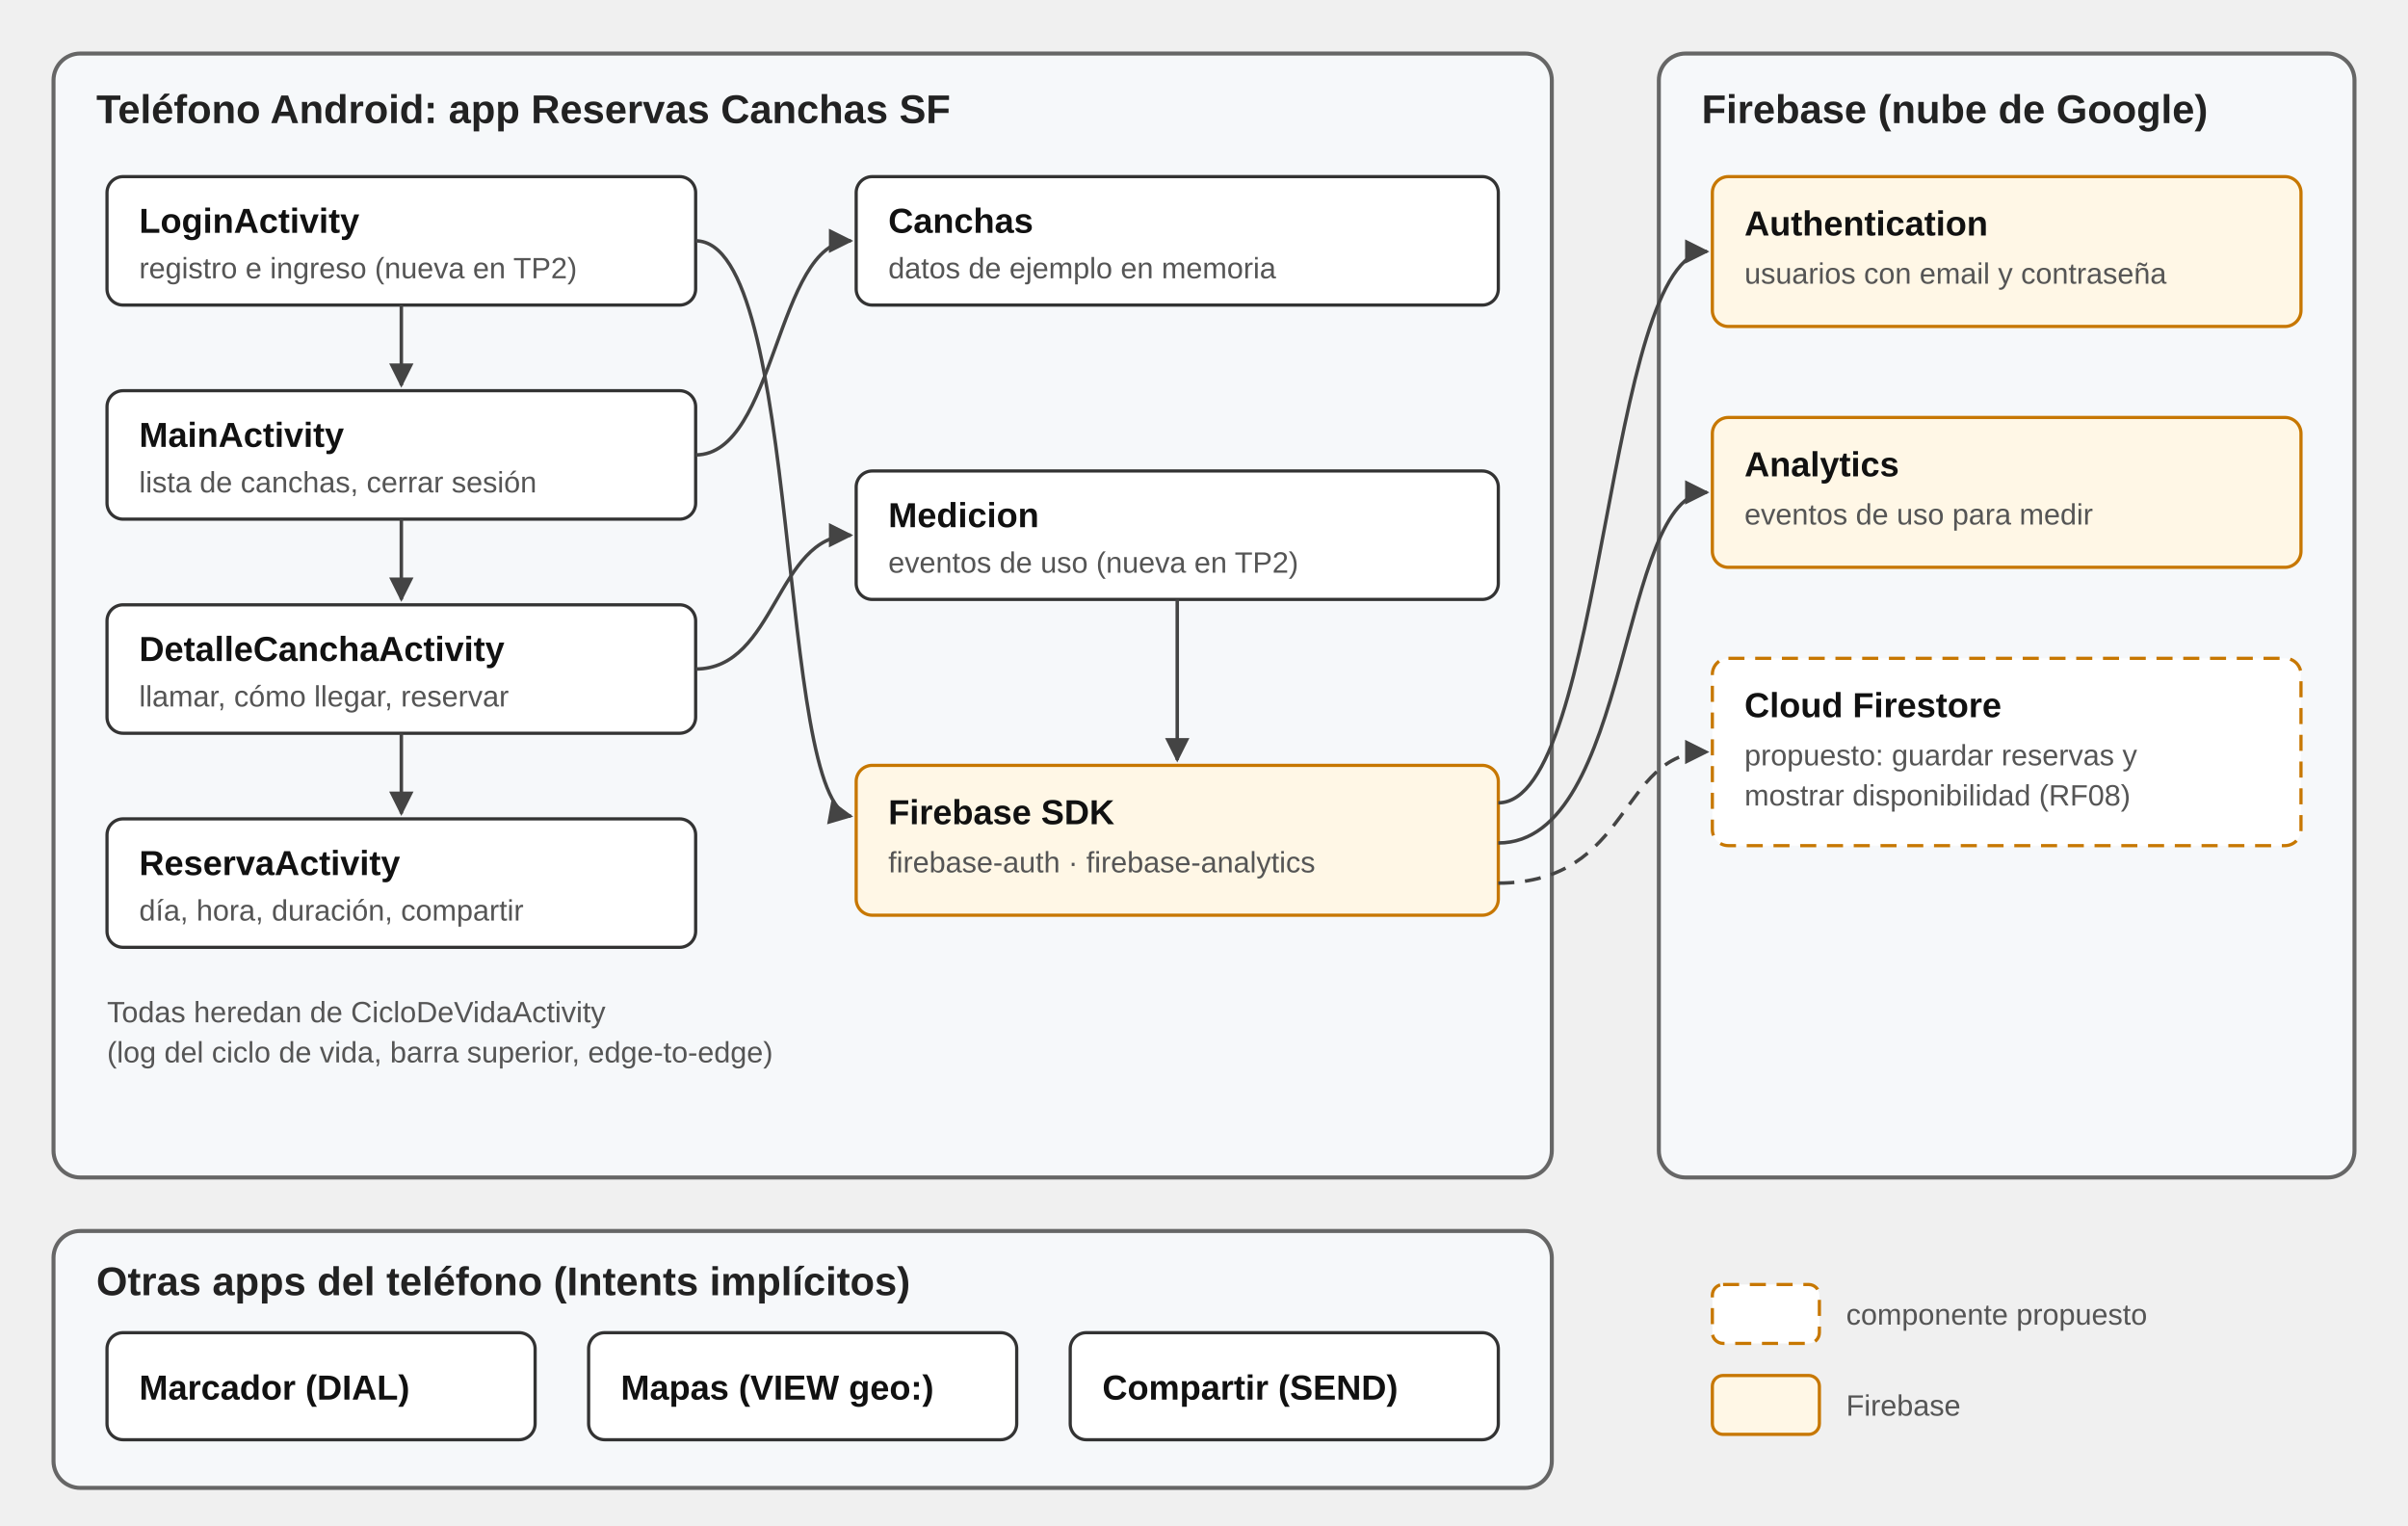
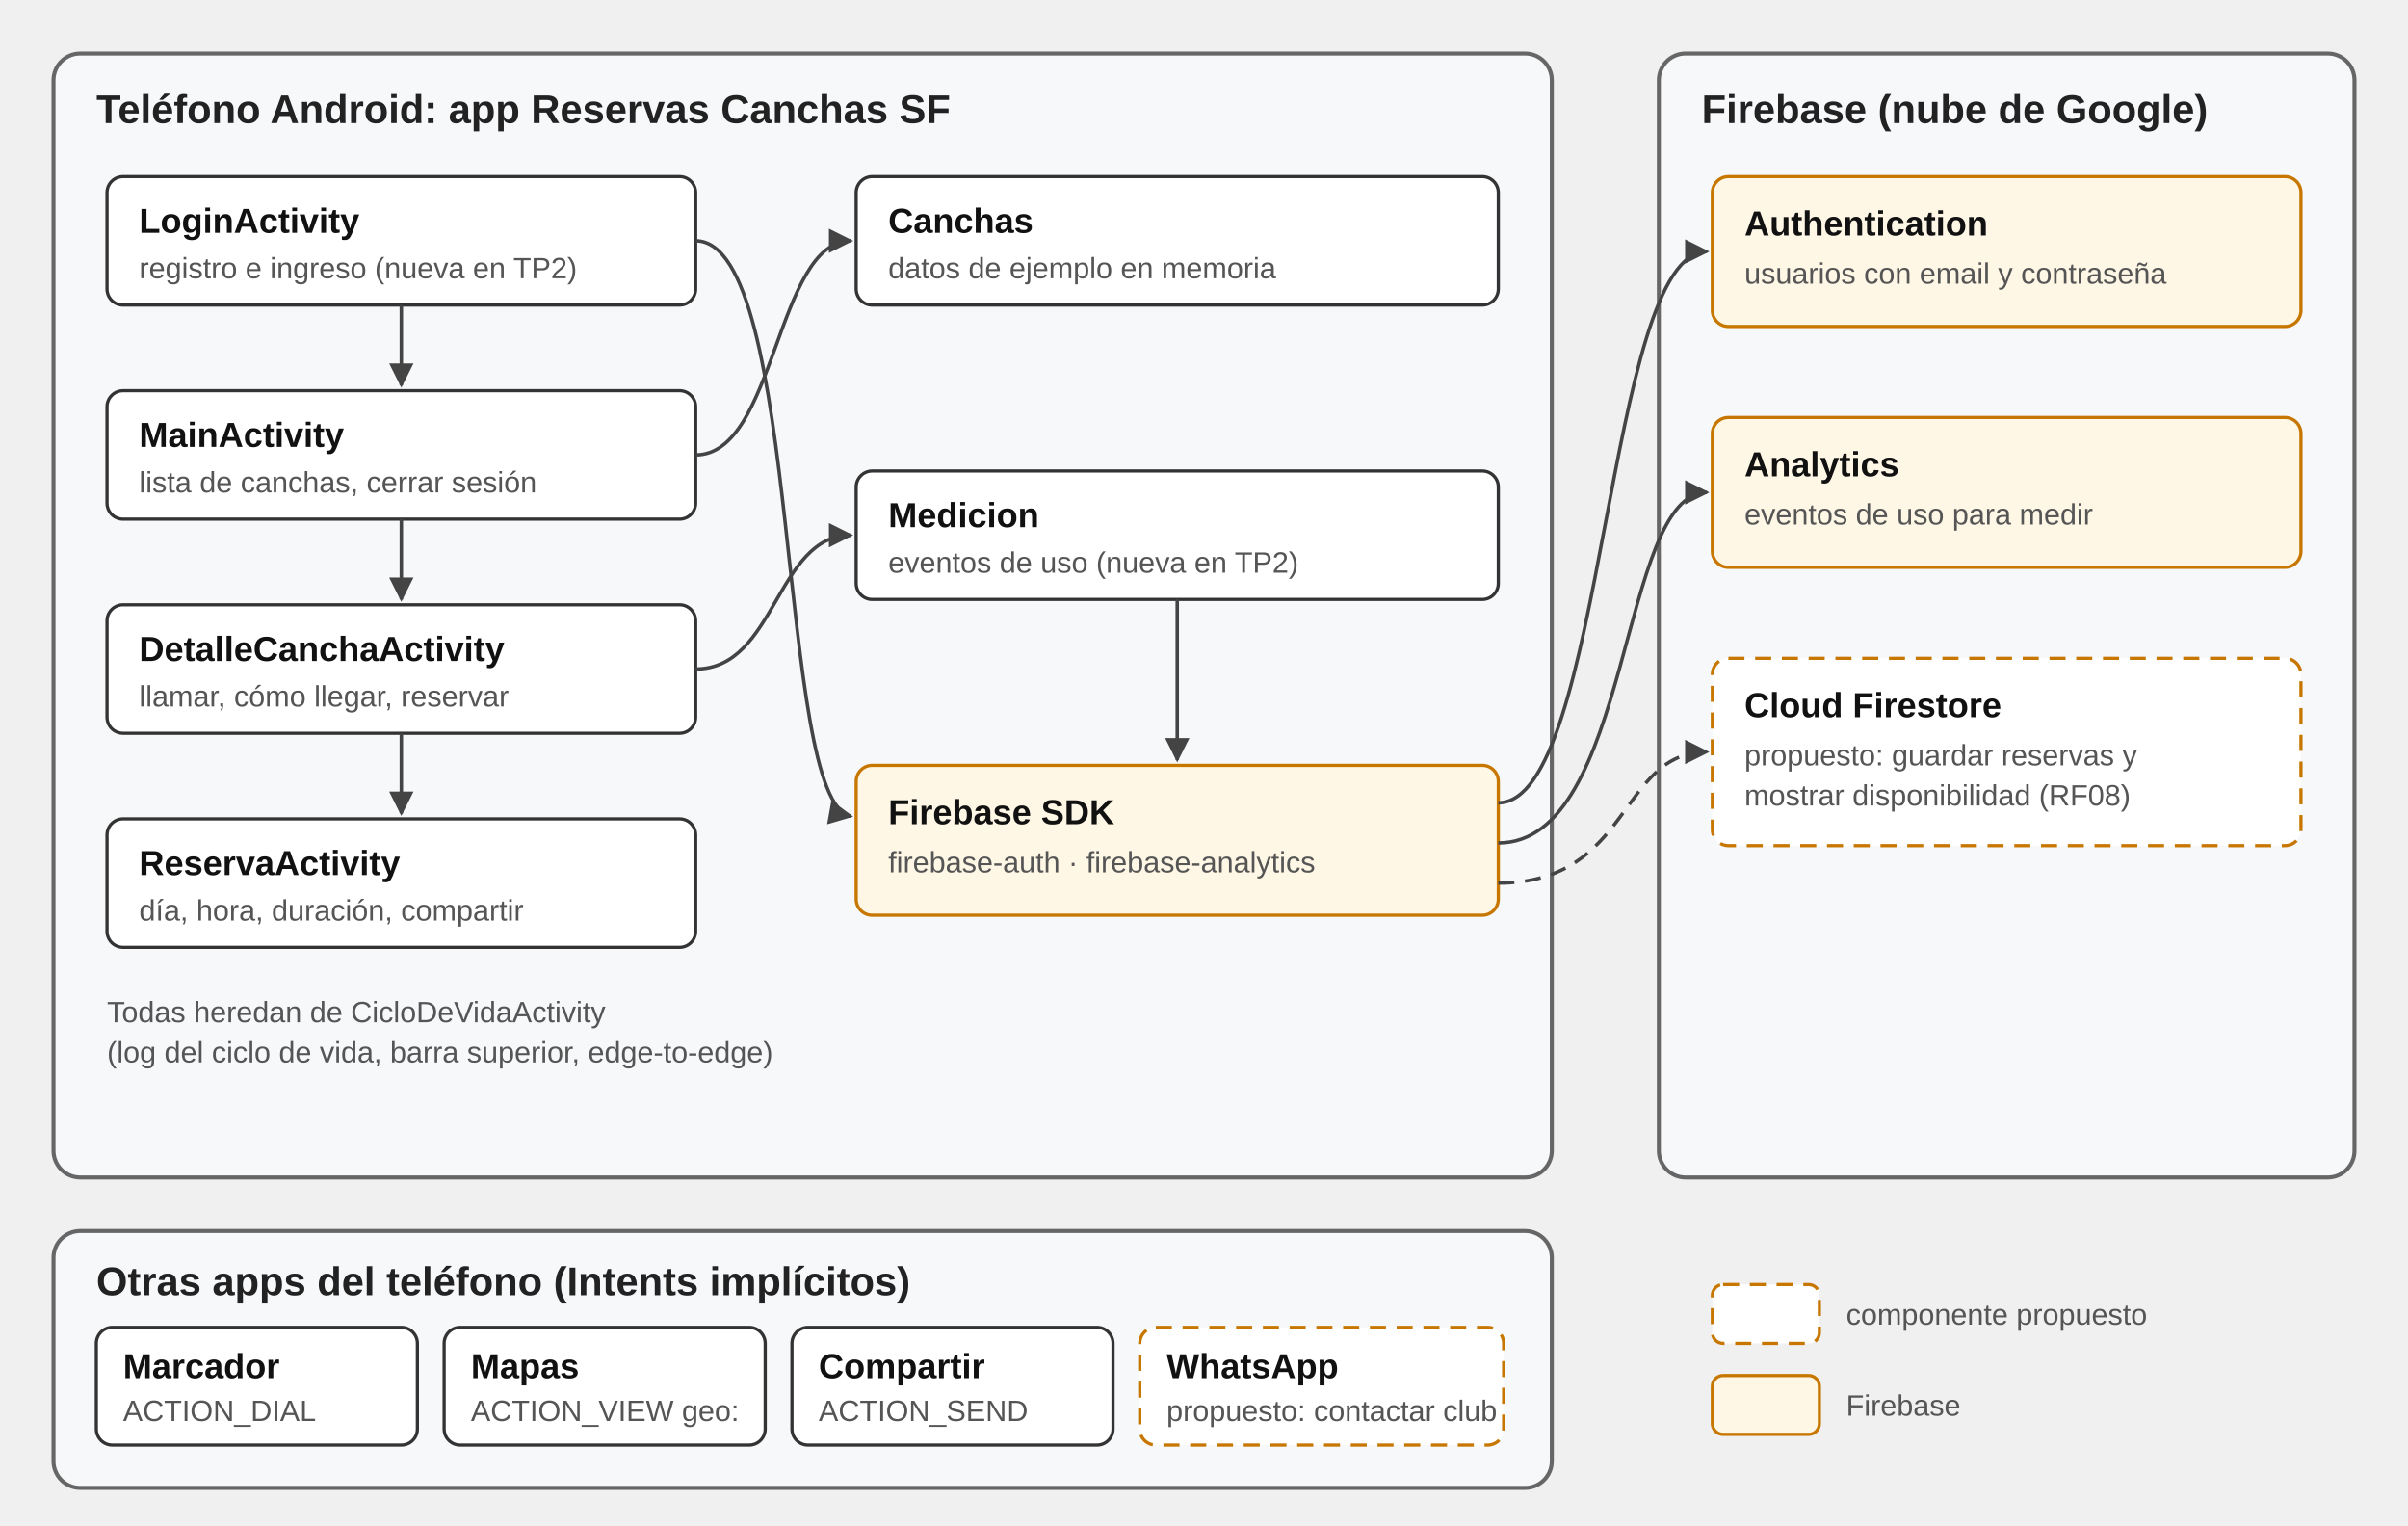
<svg xmlns="http://www.w3.org/2000/svg" viewBox="0 0 900 570" font-family="Segoe UI, Arial, sans-serif">
  <defs>
    <marker id="flecha" viewBox="0 0 10 10" refX="9" refY="5" markerWidth="7" markerHeight="7" orient="auto-start-reverse">
      <path d="M0,0 L10,5 L0,10 z" fill="#444" />
    </marker>
    <style>
      .grupo { fill: #f6f8fa; stroke: #666; stroke-width: 1.5; }
      .caja { fill: #fff; stroke: #333; stroke-width: 1.2; }
      .firebase { fill: #fff7e6; stroke: #c77700; stroke-width: 1.2; }
      .propuesto { fill: #fff; stroke: #c77700; stroke-width: 1.2; stroke-dasharray: 6 4; }
      .titulo { font-size: 15px; font-weight: 600; fill: #222; }
      .nombre { font-size: 13px; font-weight: 600; fill: #111; }
      .detalle { font-size: 11px; fill: #555; }
      .linea { stroke: #444; stroke-width: 1.3; fill: none; marker-end: url(#flecha); }
    </style>
  </defs>
  <rect class="grupo" x="20" y="20" width="560" height="420" rx="10" />
  <text class="titulo" x="36" y="46">Teléfono Android: app Reservas Canchas SF</text>
  <rect class="caja" x="40" y="66" width="220" height="48" rx="6" />
  <text class="nombre" x="52" y="87">LoginActivity</text>
  <text class="detalle" x="52" y="104">registro e ingreso (nueva en TP2)</text>
  <rect class="caja" x="40" y="146" width="220" height="48" rx="6" />
  <text class="nombre" x="52" y="167">MainActivity</text>
  <text class="detalle" x="52" y="184">lista de canchas, cerrar sesión</text>
  <rect class="caja" x="40" y="226" width="220" height="48" rx="6" />
  <text class="nombre" x="52" y="247">DetalleCanchaActivity</text>
  <text class="detalle" x="52" y="264">llamar, cómo llegar, reservar</text>
  <rect class="caja" x="40" y="306" width="220" height="48" rx="6" />
  <text class="nombre" x="52" y="327">ReservaActivity</text>
  <text class="detalle" x="52" y="344">día, hora, duración, compartir</text>
  <path class="linea" d="M150,114 V144" />
  <path class="linea" d="M150,194 V224" />
  <path class="linea" d="M150,274 V304" />
  <text class="detalle" x="40" y="382">Todas heredan de CicloDeVidaActivity</text>
  <text class="detalle" x="40" y="397">(log del ciclo de vida, barra superior, edge-to-edge)</text>
  <rect class="caja" x="320" y="66" width="240" height="48" rx="6" />
  <text class="nombre" x="332" y="87">Canchas</text>
  <text class="detalle" x="332" y="104">datos de ejemplo en memoria</text>
  <rect class="caja" x="320" y="176" width="240" height="48" rx="6" />
  <text class="nombre" x="332" y="197">Medicion</text>
  <text class="detalle" x="332" y="214">eventos de uso (nueva en TP2)</text>
  <rect class="firebase" x="320" y="286" width="240" height="56" rx="6" />
  <text class="nombre" x="332" y="308">Firebase SDK</text>
  <text class="detalle" x="332" y="326">firebase-auth · firebase-analytics</text>
  <path class="linea" d="M260,170 C290,170 290,90 318,90" />
  <path class="linea" d="M260,250 C290,250 290,200 318,200" />
  <path class="linea" d="M260,90 C300,90 290,300 318,305" />
  <path class="linea" d="M440,224 V284" />
  <rect class="grupo" x="620" y="20" width="260" height="420" rx="10" />
  <text class="titulo" x="636" y="46">Firebase (nube de Google)</text>
  <rect class="firebase" x="640" y="66" width="220" height="56" rx="6" />
  <text class="nombre" x="652" y="88">Authentication</text>
  <text class="detalle" x="652" y="106">usuarios con email y contraseña</text>
  <rect class="firebase" x="640" y="156" width="220" height="56" rx="6" />
  <text class="nombre" x="652" y="178">Analytics</text>
  <text class="detalle" x="652" y="196">eventos de uso para medir</text>
  <rect class="propuesto" x="640" y="246" width="220" height="70" rx="6" />
  <text class="nombre" x="652" y="268">Cloud Firestore</text>
  <text class="detalle" x="652" y="286">propuesto: guardar reservas y</text>
  <text class="detalle" x="652" y="301">mostrar disponibilidad (RF08)</text>
  <path class="linea" d="M560,300 C600,300 600,94 638,94" />
  <path class="linea" d="M560,315 C610,315 605,184 638,184" />
  <path class="linea" d="M560,330 C610,330 605,281 638,281" stroke-dasharray="6 4" />
  <rect class="grupo" x="20" y="460" width="560" height="96" rx="10" />
  <text class="titulo" x="36" y="484">Otras apps del teléfono (Intents implícitos)</text>
-   <rect class="caja" x="40" y="498" width="160" height="40" rx="6" />
-   <text class="nombre" x="52" y="523">Marcador (DIAL)</text>
-   <rect class="caja" x="220" y="498" width="160" height="40" rx="6" />
-   <text class="nombre" x="232" y="523">Mapas (VIEW geo:)</text>
-   <rect class="caja" x="400" y="498" width="160" height="40" rx="6" />
-   <text class="nombre" x="412" y="523">Compartir (SEND)</text>
+   <rect class="caja" x="36" y="496" width="120" height="44" rx="6" />
+   <text class="nombre" x="46" y="515">Marcador</text>
+   <text class="detalle" x="46" y="531">ACTION_DIAL</text>
+   <rect class="caja" x="166" y="496" width="120" height="44" rx="6" />
+   <text class="nombre" x="176" y="515">Mapas</text>
+   <text class="detalle" x="176" y="531">ACTION_VIEW geo:</text>
+   <rect class="caja" x="296" y="496" width="120" height="44" rx="6" />
+   <text class="nombre" x="306" y="515">Compartir</text>
+   <text class="detalle" x="306" y="531">ACTION_SEND</text>
+   <rect class="propuesto" x="426" y="496" width="136" height="44" rx="6" />
+   <text class="nombre" x="436" y="515">WhatsApp</text>
+   <text class="detalle" x="436" y="531">propuesto: contactar club</text>
  <rect class="propuesto" x="640" y="480" width="40" height="22" rx="4" />
  <text class="detalle" x="690" y="495">componente propuesto</text>
  <rect class="firebase" x="640" y="514" width="40" height="22" rx="4" />
  <text class="detalle" x="690" y="529">Firebase</text>
</svg>
